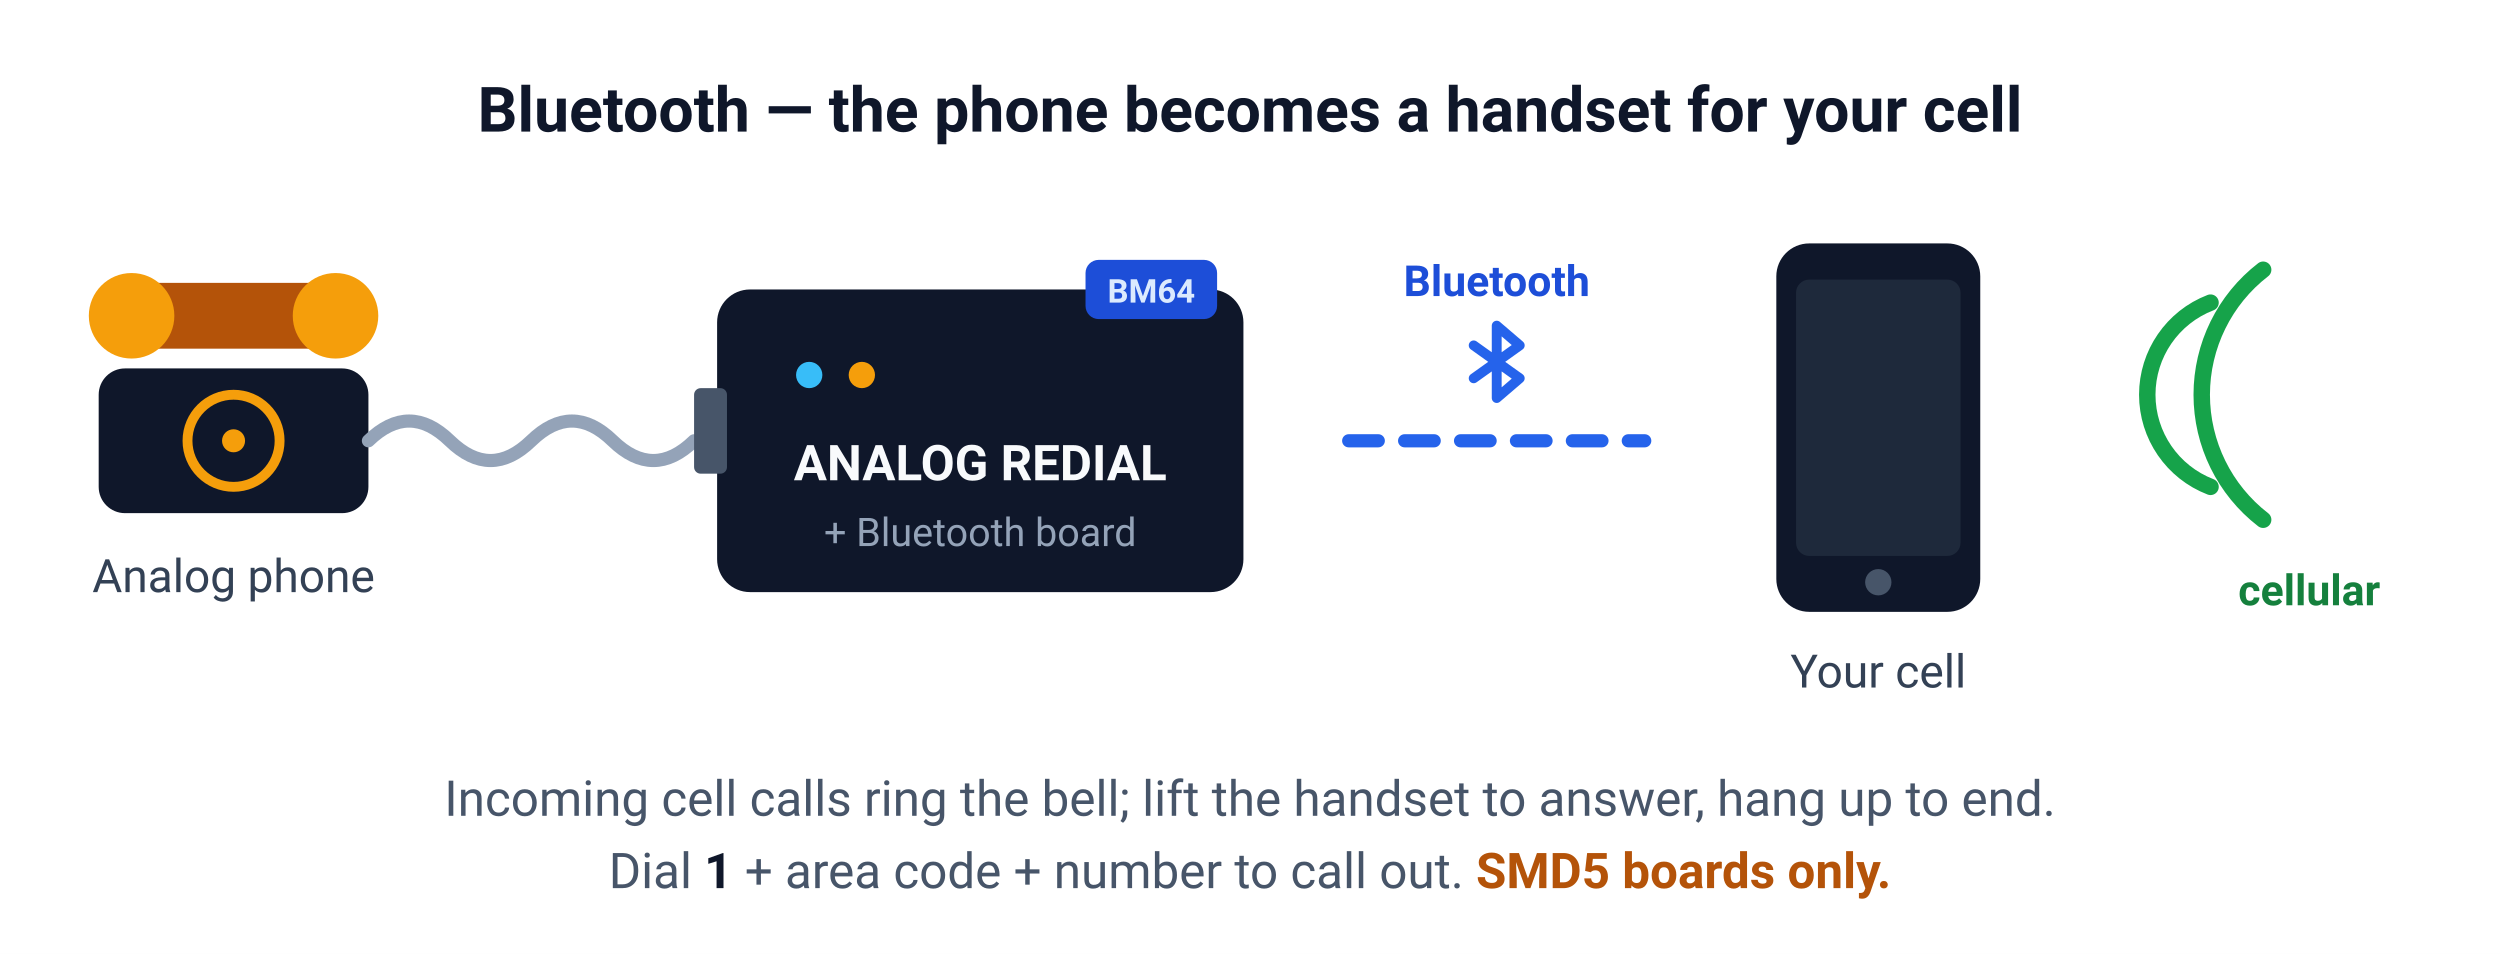
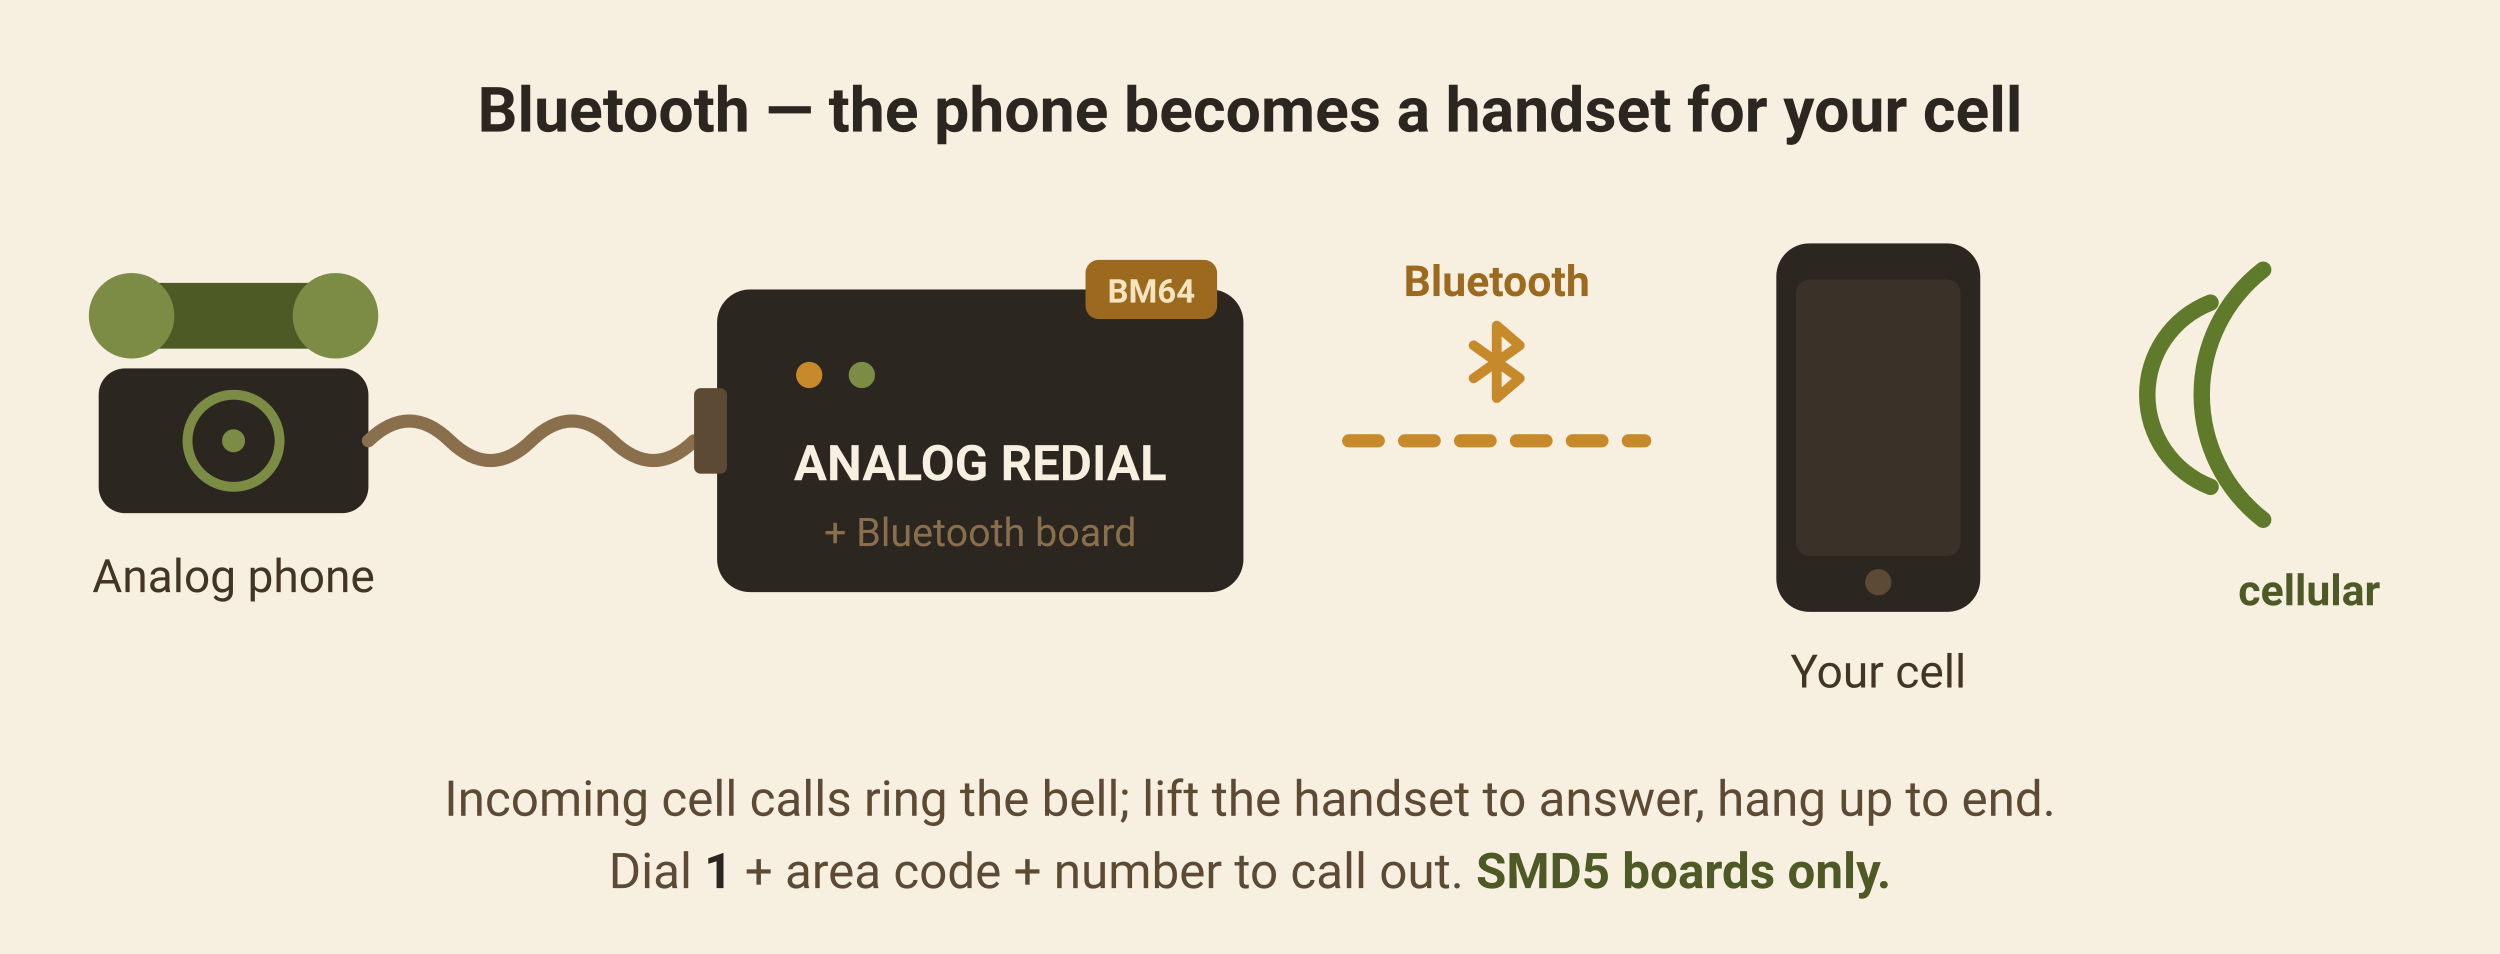
<svg xmlns="http://www.w3.org/2000/svg" viewBox="0 0 760 290" width="760" height="290" role="img" aria-label="Bluetooth setup: an analog telephone plugged into an Analog Redial board, paired over Bluetooth to a mobile phone, so the analog phone acts as a handset for cellular calls">
-   <rect width="760" height="290" fill="#ffffff" />
+   <rect width="760" height="290" fill="#f7f0e0" />
  <g font-family="system-ui, -apple-system, Segoe UI, Roboto, sans-serif">
    <g transform="translate(26,80)">
-       <line x1="14" y1="16" x2="76" y2="16" stroke="#b45309" stroke-width="20" stroke-linecap="round" />
-       <circle cx="14" cy="16" r="13" fill="#f59e0b" />
-       <circle cx="76" cy="16" r="13" fill="#f59e0b" />
-       <rect x="4" y="32" width="82" height="44" rx="8" fill="#0f172a" />
-       <circle cx="45" cy="54" r="14" fill="none" stroke="#f59e0b" stroke-width="3" />
-       <circle cx="45" cy="54" r="3.5" fill="#f59e0b" />
-       <text x="45" y="100" text-anchor="middle" font-size="14" fill="#334155">Analog phone</text>
+       <line x1="14" y1="16" x2="76" y2="16" stroke="#4d5a26" stroke-width="20" stroke-linecap="round" />
+       <circle cx="14" cy="16" r="13" fill="#7c8c45" />
+       <circle cx="76" cy="16" r="13" fill="#7c8c45" />
+       <rect x="4" y="32" width="82" height="44" rx="8" fill="#2b2620" />
+       <circle cx="45" cy="54" r="14" fill="none" stroke="#7c8c45" stroke-width="3" />
+       <circle cx="45" cy="54" r="3.5" fill="#7c8c45" />
+       <text x="45" y="100" text-anchor="middle" font-size="14" fill="#423525">Analog phone</text>
    </g>
-     <path d="M 112 134 q 12.38 -12 24.75 0 q 12.38 12 24.75 0 q 12.38 -12 24.75 0 q 12.38 12 24.75 0" fill="none" stroke="#94a3b8" stroke-width="4" stroke-linecap="round" />
+     <path d="M 112 134 q 12.38 -12 24.75 0 q 12.38 12 24.75 0 q 12.38 -12 24.75 0 q 12.38 12 24.75 0" fill="none" stroke="#8a6f4d" stroke-width="4" stroke-linecap="round" />
    <g transform="translate(218,88)">
-       <rect x="0" y="0" width="160" height="92" rx="10" fill="#0f172a" />
-       <rect x="-7" y="30" width="10" height="26" rx="2" fill="#475569" />
-       <rect x="112" y="-9" width="40" height="18" rx="4" fill="#1d4ed8" />
-       <text x="132" y="4" text-anchor="middle" font-size="10" font-weight="600" fill="#dbeafe">BM64</text>
-       <circle cx="28" cy="26" r="4" fill="#38bdf8" />
-       <circle cx="44" cy="26" r="4" fill="#f59e0b" />
-       <text x="80" y="58" text-anchor="middle" font-size="15" font-weight="600" fill="#f8fafc">ANALOG REDIAL</text>
-       <text x="80" y="78" text-anchor="middle" font-size="12" fill="#94a3b8">+ Bluetooth board</text>
+       <rect x="0" y="0" width="160" height="92" rx="10" fill="#2b2620" />
+       <rect x="-7" y="30" width="10" height="26" rx="2" fill="#5c4a35" />
+       <rect x="112" y="-9" width="40" height="18" rx="4" fill="#9c6a1f" />
+       <text x="132" y="4" text-anchor="middle" font-size="10" font-weight="600" fill="#f5e4bf">BM64</text>
+       <circle cx="28" cy="26" r="4" fill="#c78a2b" />
+       <circle cx="44" cy="26" r="4" fill="#7c8c45" />
+       <text x="80" y="58" text-anchor="middle" font-size="15" font-weight="600" fill="#f7f0e0">ANALOG REDIAL</text>
+       <text x="80" y="78" text-anchor="middle" font-size="12" fill="#8a6f4d">+ Bluetooth board</text>
    </g>
    <g transform="translate(455,120)">
-       <path d="M -45 14 h 90" stroke="#2563eb" stroke-width="4" stroke-dasharray="9 8" stroke-linecap="round" />
-       <path d="M -7 -5 L 7 5 L 0 11 L 0 -11 L 7 -5 L -7 5" fill="none" stroke="#2563eb" stroke-width="3" stroke-linecap="round" stroke-linejoin="round" transform="translate(0,-10)" />
-       <text x="0" y="-30" text-anchor="middle" font-size="13" font-weight="600" fill="#1d4ed8">Bluetooth</text>
+       <path d="M -45 14 h 90" stroke="#c78a2b" stroke-width="4" stroke-dasharray="9 8" stroke-linecap="round" />
+       <path d="M -7 -5 L 7 5 L 0 11 L 0 -11 L 7 -5 L -7 5" fill="none" stroke="#c78a2b" stroke-width="3" stroke-linecap="round" stroke-linejoin="round" transform="translate(0,-10)" />
+       <text x="0" y="-30" text-anchor="middle" font-size="13" font-weight="600" fill="#9c6a1f">Bluetooth</text>
    </g>
    <g transform="translate(540,74)">
-       <rect x="0" y="0" width="62" height="112" rx="10" fill="#0f172a" />
-       <rect x="6" y="11" width="50" height="84" rx="4" fill="#1e293b" />
-       <circle cx="31" cy="103" r="4" fill="#475569" />
-       <text x="31" y="135" text-anchor="middle" font-size="14" fill="#334155">Your cell</text>
+       <rect x="0" y="0" width="62" height="112" rx="10" fill="#2b2620" />
+       <rect x="6" y="11" width="50" height="84" rx="4" fill="#3a3128" />
+       <circle cx="31" cy="103" r="4" fill="#5c4a35" />
+       <text x="31" y="135" text-anchor="middle" font-size="14" fill="#423525">Your cell</text>
    </g>
    <g transform="translate(672,112)">
-       <path d="M 0 36 A 30 30 0 0 1 0 -20" fill="none" stroke="#16a34a" stroke-width="5" stroke-linecap="round" />
-       <path d="M 16 46 A 48 48 0 0 1 16 -30" fill="none" stroke="#16a34a" stroke-width="5" stroke-linecap="round" />
-       <text x="30" y="72" text-anchor="middle" font-size="13" font-weight="600" fill="#15803d">cellular</text>
+       <path d="M 0 36 A 30 30 0 0 1 0 -20" fill="none" stroke="#5f7a2a" stroke-width="5" stroke-linecap="round" />
+       <path d="M 16 46 A 48 48 0 0 1 16 -30" fill="none" stroke="#5f7a2a" stroke-width="5" stroke-linecap="round" />
+       <text x="30" y="72" text-anchor="middle" font-size="13" font-weight="600" fill="#4d5a26">cellular</text>
    </g>
-     <text x="380" y="40" text-anchor="middle" font-size="19" font-weight="600" fill="#0f172a">Bluetooth — the phone becomes a handset for your cell</text>
-     <text x="380" y="248" text-anchor="middle" font-size="15" fill="#475569">Incoming cell calls ring the bell; lift the handset to answer, hang up to end.</text>
-     <text x="380" y="270" text-anchor="middle" font-size="15" fill="#475569">Dial <tspan font-weight="600" fill="#0f172a">1</tspan> + area code + number to call out. <tspan fill="#b45309" font-weight="600">SMD5 boards only.</tspan>
+     <text x="380" y="40" text-anchor="middle" font-size="19" font-weight="600" fill="#2b2620">Bluetooth — the phone becomes a handset for your cell</text>
+     <text x="380" y="248" text-anchor="middle" font-size="15" fill="#5c4a35">Incoming cell calls ring the bell; lift the handset to answer, hang up to end.</text>
+     <text x="380" y="270" text-anchor="middle" font-size="15" fill="#5c4a35">Dial <tspan font-weight="600" fill="#2b2620">1</tspan> + area code + number to call out. <tspan fill="#4d5a26" font-weight="600">SMD5 boards only.</tspan>
    </text>
  </g>
</svg>
